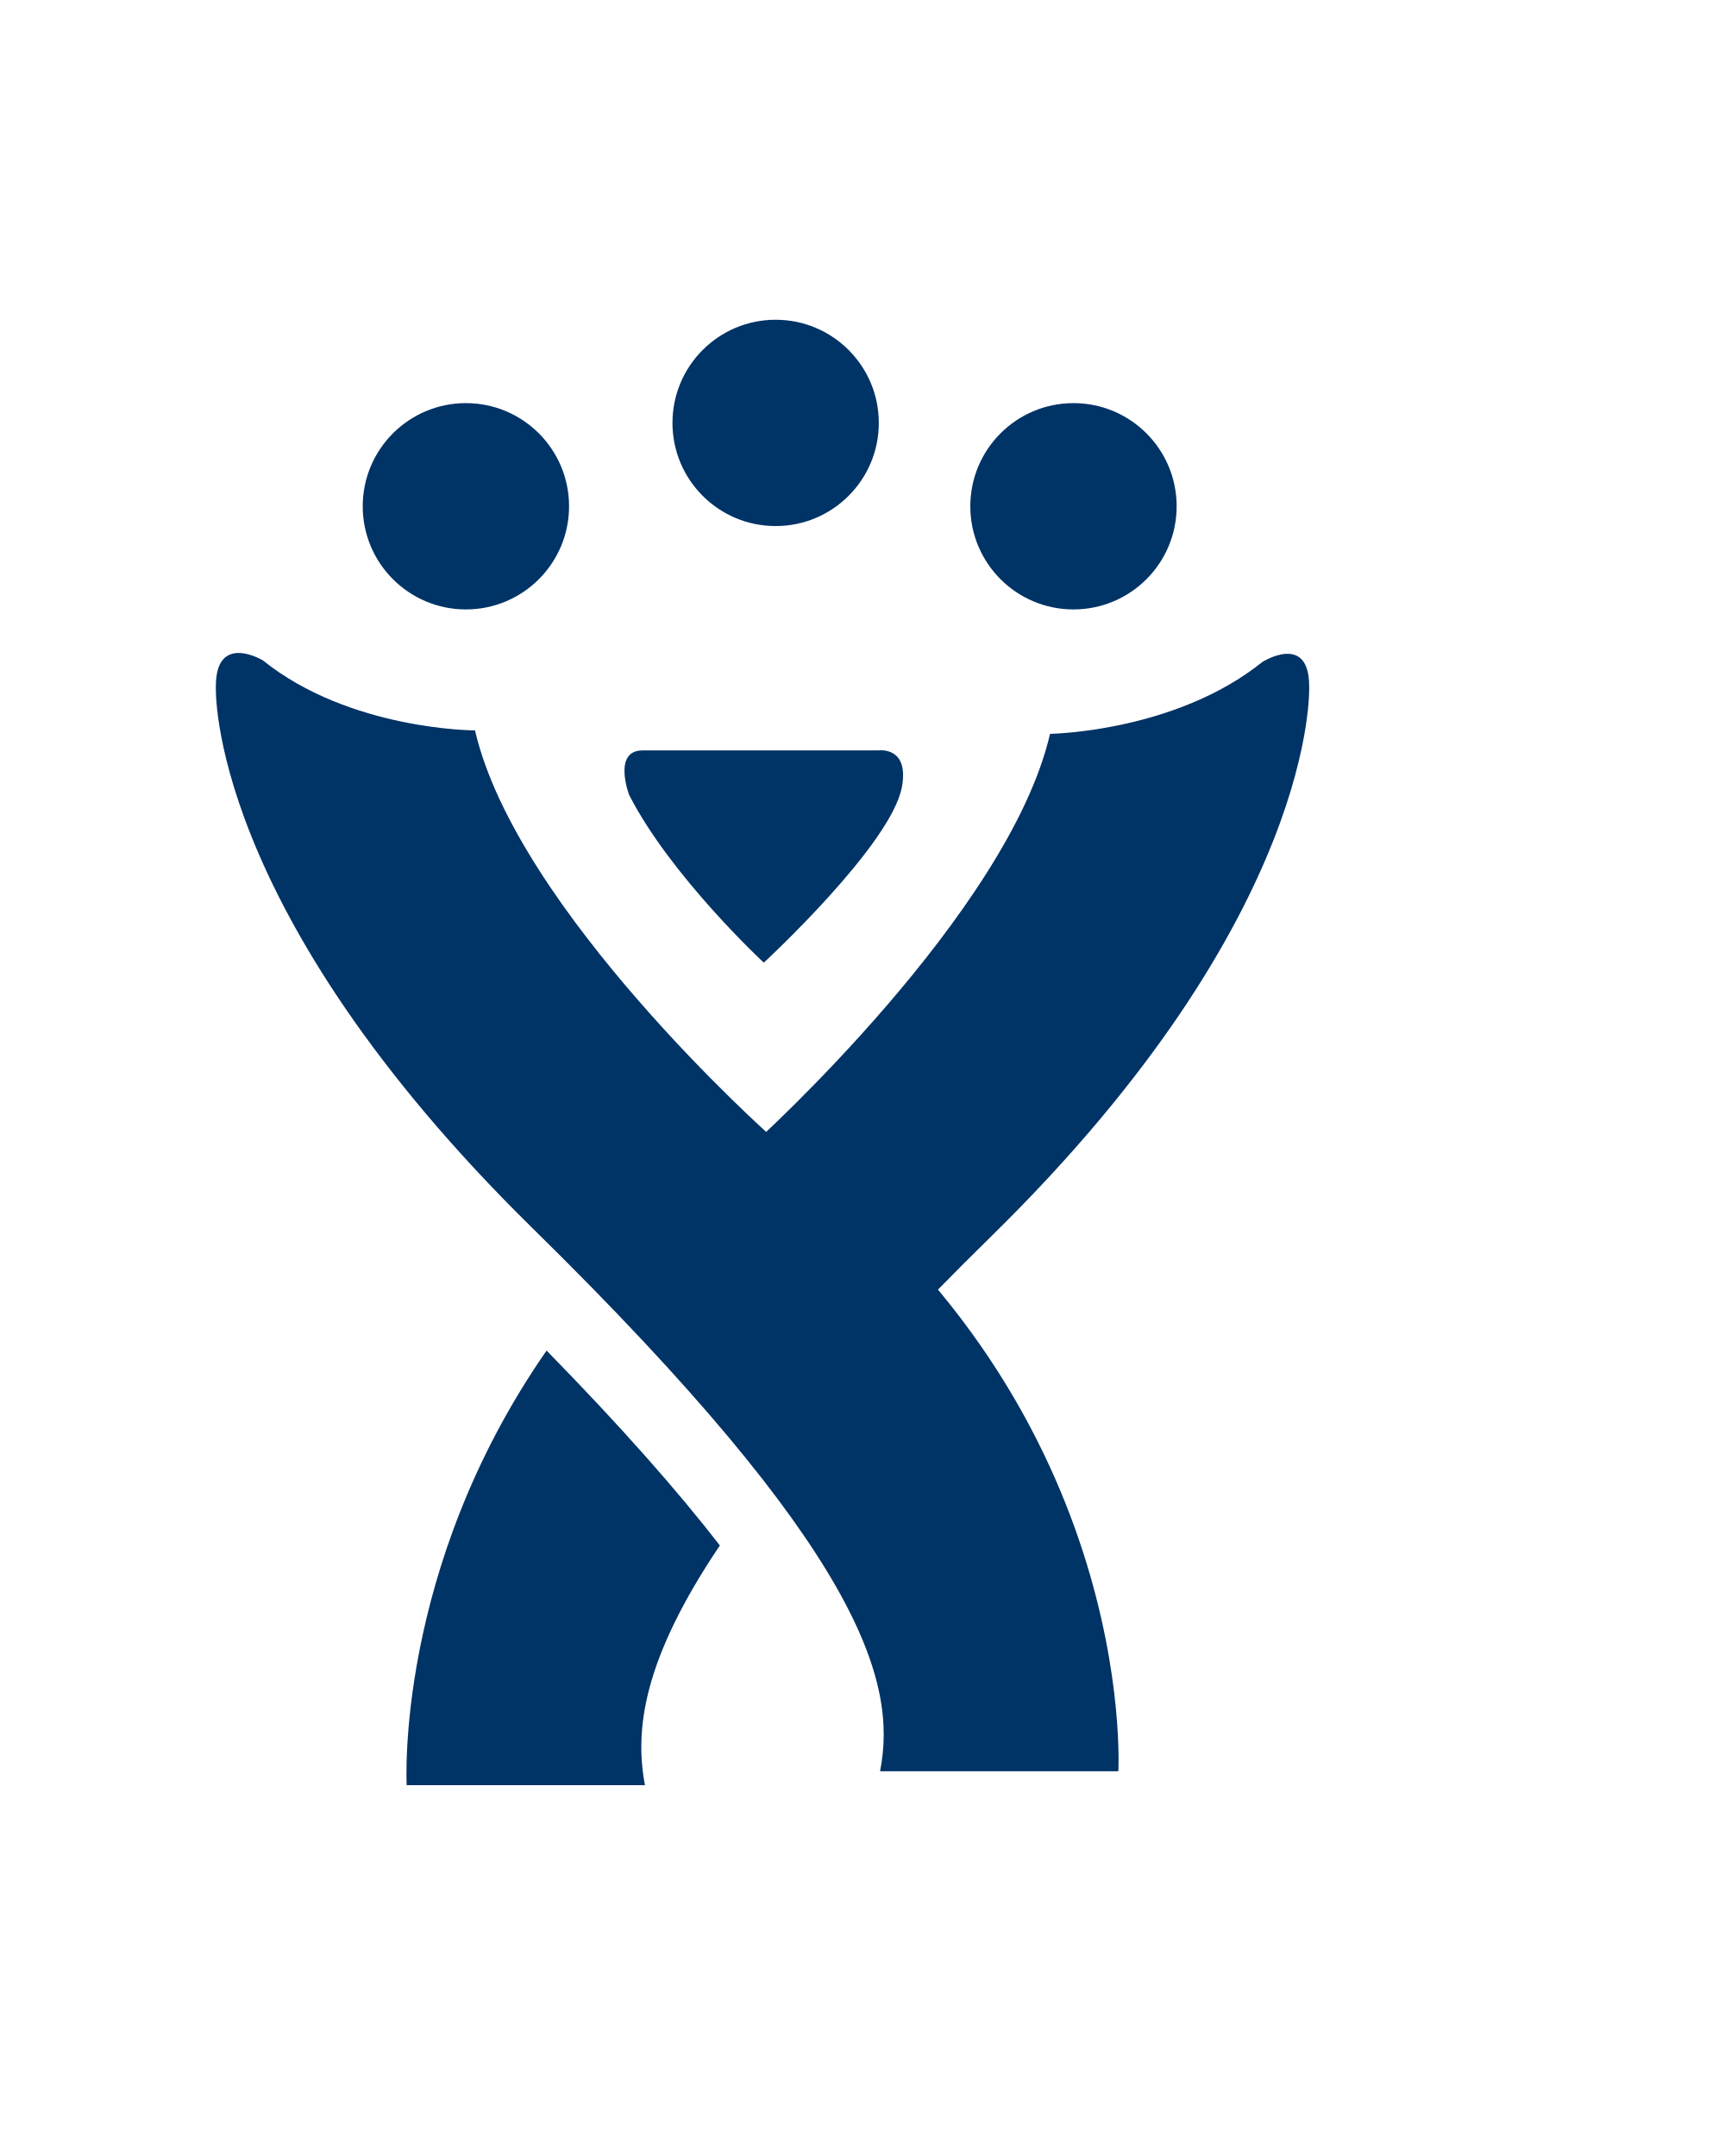
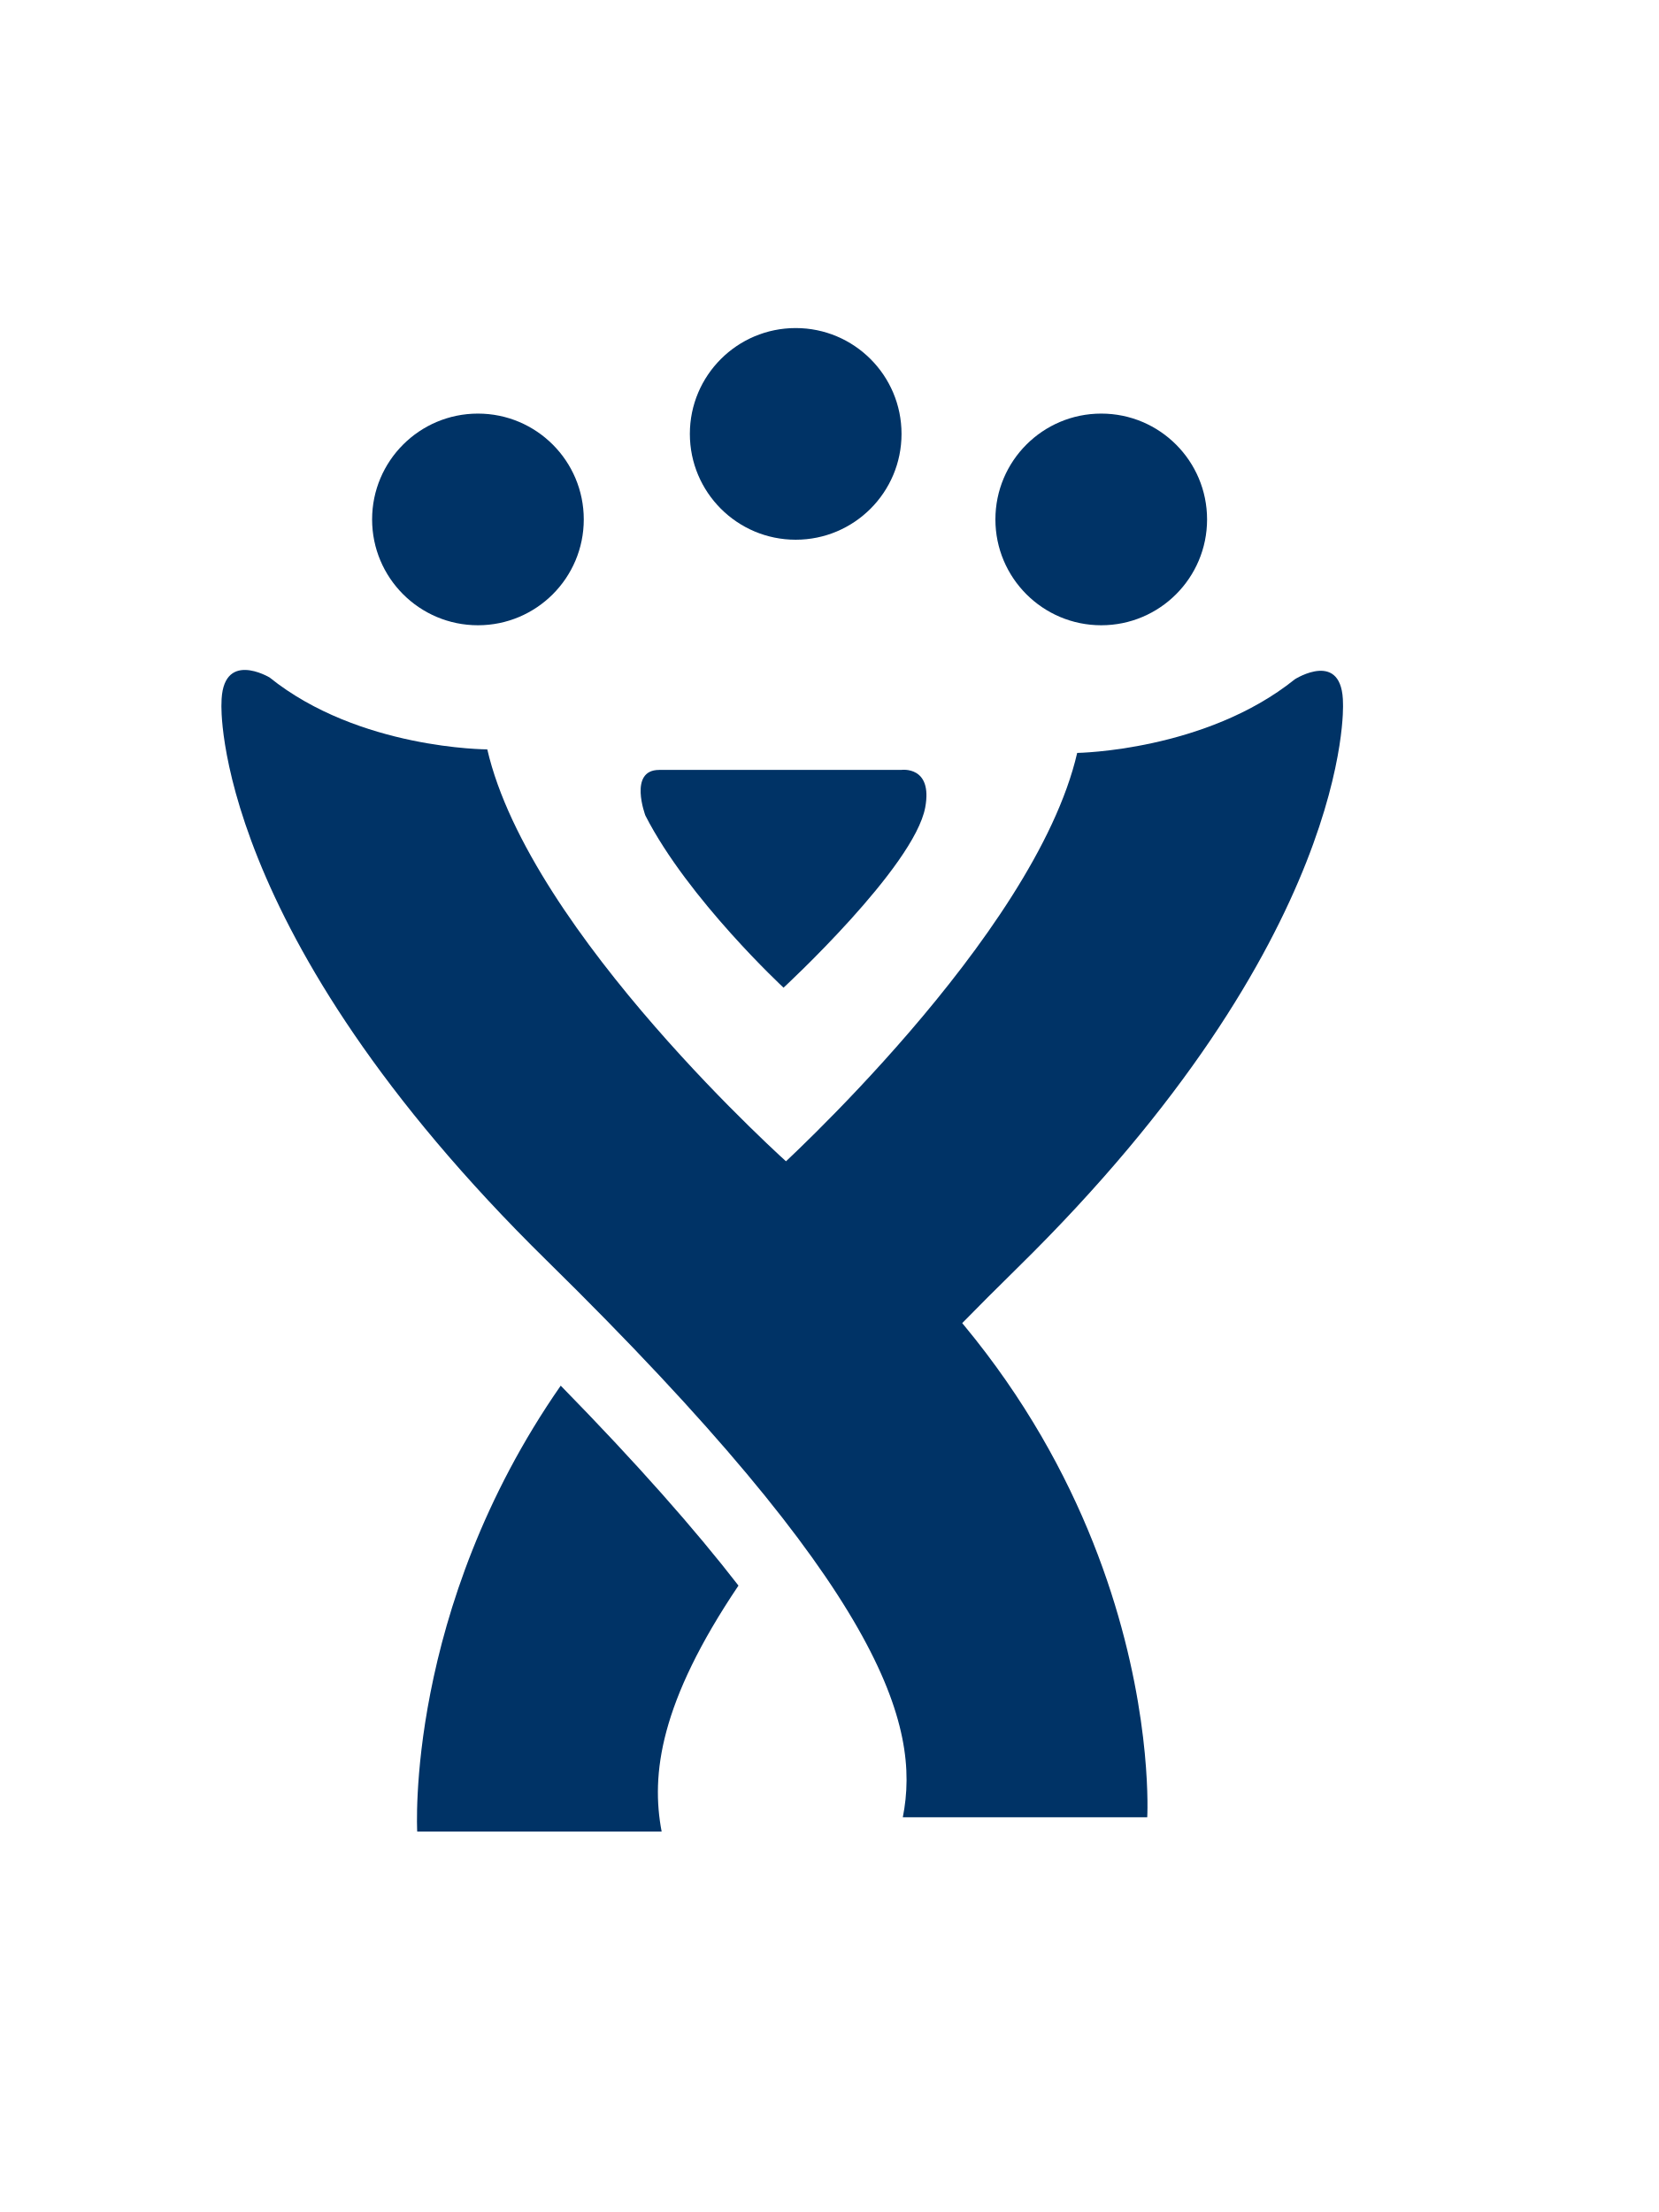
- <svg xmlns="http://www.w3.org/2000/svg" version="1.1" width="80" height="100" id="svg2">
+ <svg xmlns="http://www.w3.org/2000/svg" version="1.1" width="75" height="100" id="svg2">
  <defs id="defs4">
    <clipPath id="clipPath3944">
      <path d="M 0,768 1024,768 1024,0 0,0 0,768 z" id="path3946" />
    </clipPath>
  </defs>
  <g transform="translate(0,-952.3622)" id="layer1">
    <g transform="translate(-2.627806,4.004985)" id="g4088">
      <path d="m 12.639,980.184 c 0,0 -0.483,10.247 14.711,25.165 15.194,14.918 16.921,20.977 16.092,25.164 l 11.05,0 c 0,0 1.004,-17.311 -16.123,-29.466 0,0 -11.791,-10.486 -13.712,-18.812 0,0 -5.804,-0.003 -9.842,-3.251 0,0 -2.178,-1.306 -2.175,1.201" id="path3962" style="fill:#003366;fill-opacity:1;fill-rule:nonzero;stroke:none" />
      <path d="m 36.158,1003.853 c 3.051,2.165 5.517,4.496 7.526,6.864 1.465,-1.563 3.105,-3.24 4.947,-5.048 15.194,-14.918 14.711,-25.484 14.711,-25.484 0.003,-2.507 -2.175,-1.121 -2.175,-1.121 -4.038,3.248 -9.842,3.331 -9.842,3.331 -1.921,8.326 -13.712,18.972 -13.712,18.972 -0.798,0.567 -1.545,1.148 -2.266,1.736 0.511,0.482 0.812,0.75 0.812,0.75" id="path3966" style="fill:#003366;fill-opacity:1;fill-rule:nonzero;stroke:none" />
      <path d="m 36.012,1020.038 c -1.961,-2.535 -4.576,-5.503 -8.035,-9.038 -7.055,10.139 -6.488,20.158 -6.488,20.158 l 11.05,0 c -0.49,-2.577 -0.084,-5.837 3.474,-11.12" id="path3970" style="fill:#003366;fill-opacity:1;fill-rule:nonzero;stroke:none" />
      <path d="m 32.425,983.163 10.949,0 c 0,0 1.43,-0.201 1.082,1.693 -0.496,2.694 -6.406,8.152 -6.406,8.152 0,0 -4.321,-4.013 -6.246,-7.782 0,0 -0.777,-2.062 0.622,-2.062" id="path3974" style="fill:#003366;fill-opacity:1;fill-rule:nonzero;stroke:none" />
      <path d="m 57.197,971.84 c 0,2.642 -2.142,4.784 -4.784,4.784 -2.642,0 -4.785,-2.142 -4.785,-4.784 0,-2.643 2.142,-4.785 4.785,-4.785 2.642,0 4.784,2.142 4.784,4.785" id="path3978" style="fill:#003366;fill-opacity:1;fill-rule:nonzero;stroke:none" />
      <path d="m 29.019,971.84 c 0,2.642 -2.142,4.784 -4.784,4.784 -2.642,0 -4.785,-2.142 -4.785,-4.784 0,-2.643 2.142,-4.785 4.785,-4.785 2.642,0 4.784,2.142 4.784,4.785" id="path3982" style="fill:#003366;fill-opacity:1;fill-rule:nonzero;stroke:none" />
      <path d="m 43.384,967.973 c 0,2.642 -2.142,4.784 -4.784,4.784 -2.642,0 -4.785,-2.142 -4.785,-4.784 0,-2.643 2.142,-4.785 4.785,-4.785 2.642,0 4.784,2.142 4.784,4.785" id="path3986" style="fill:#003366;fill-opacity:1;fill-rule:nonzero;stroke:none" />
    </g>
  </g>
</svg>
